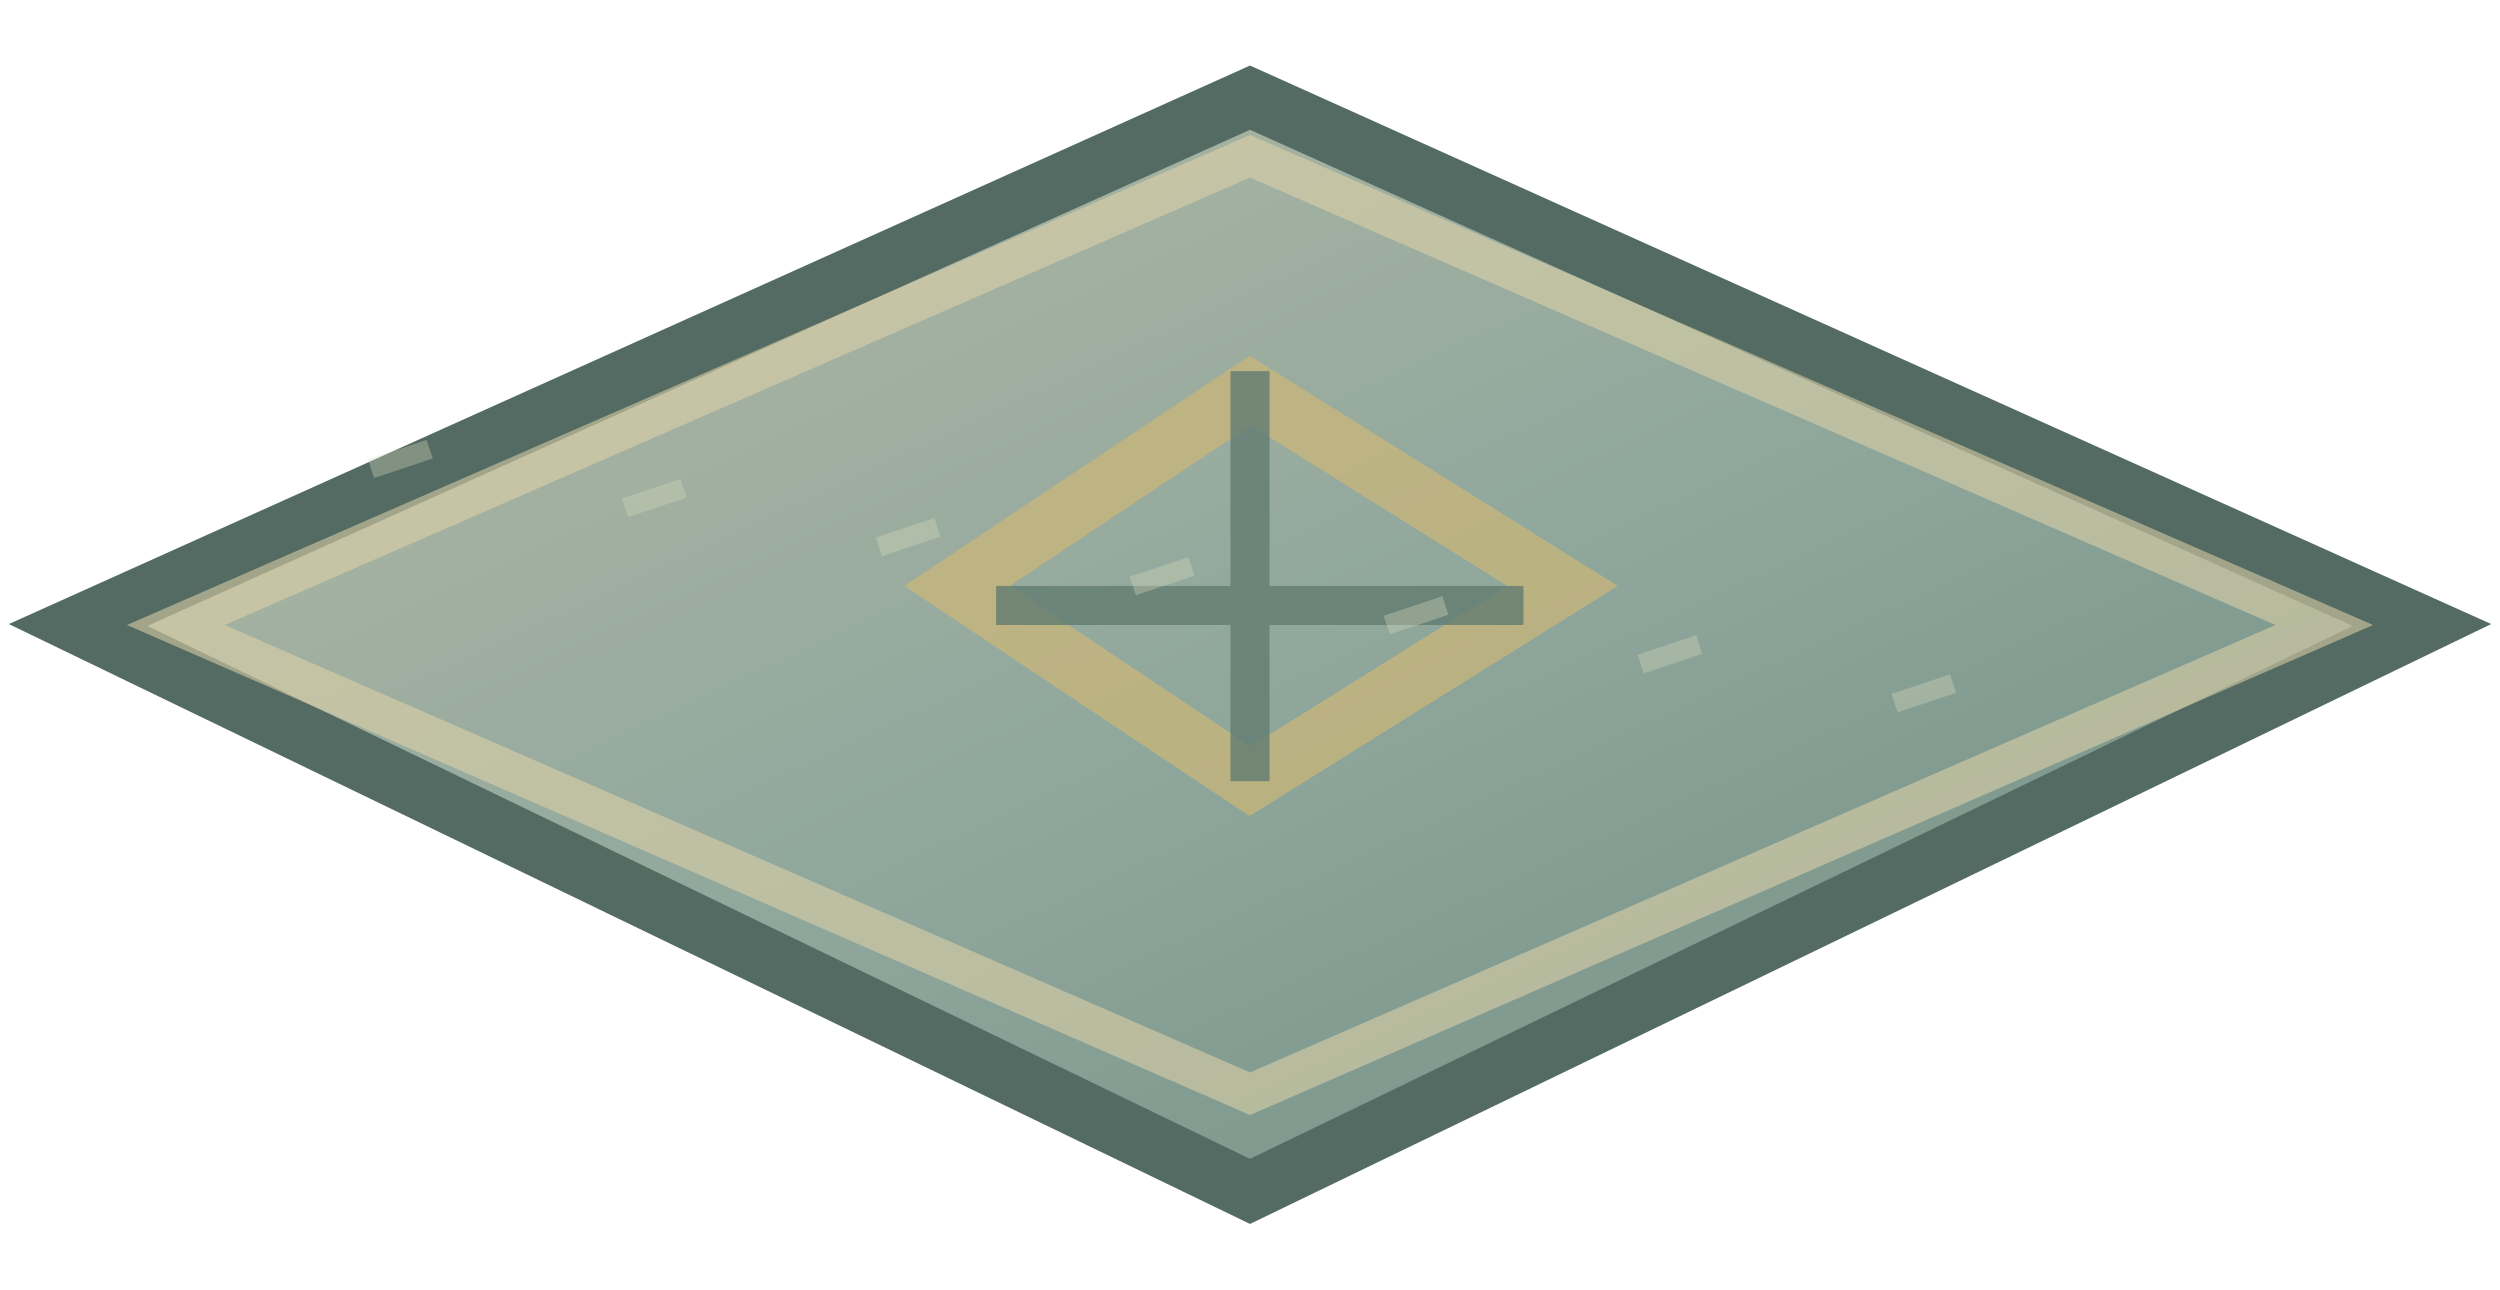
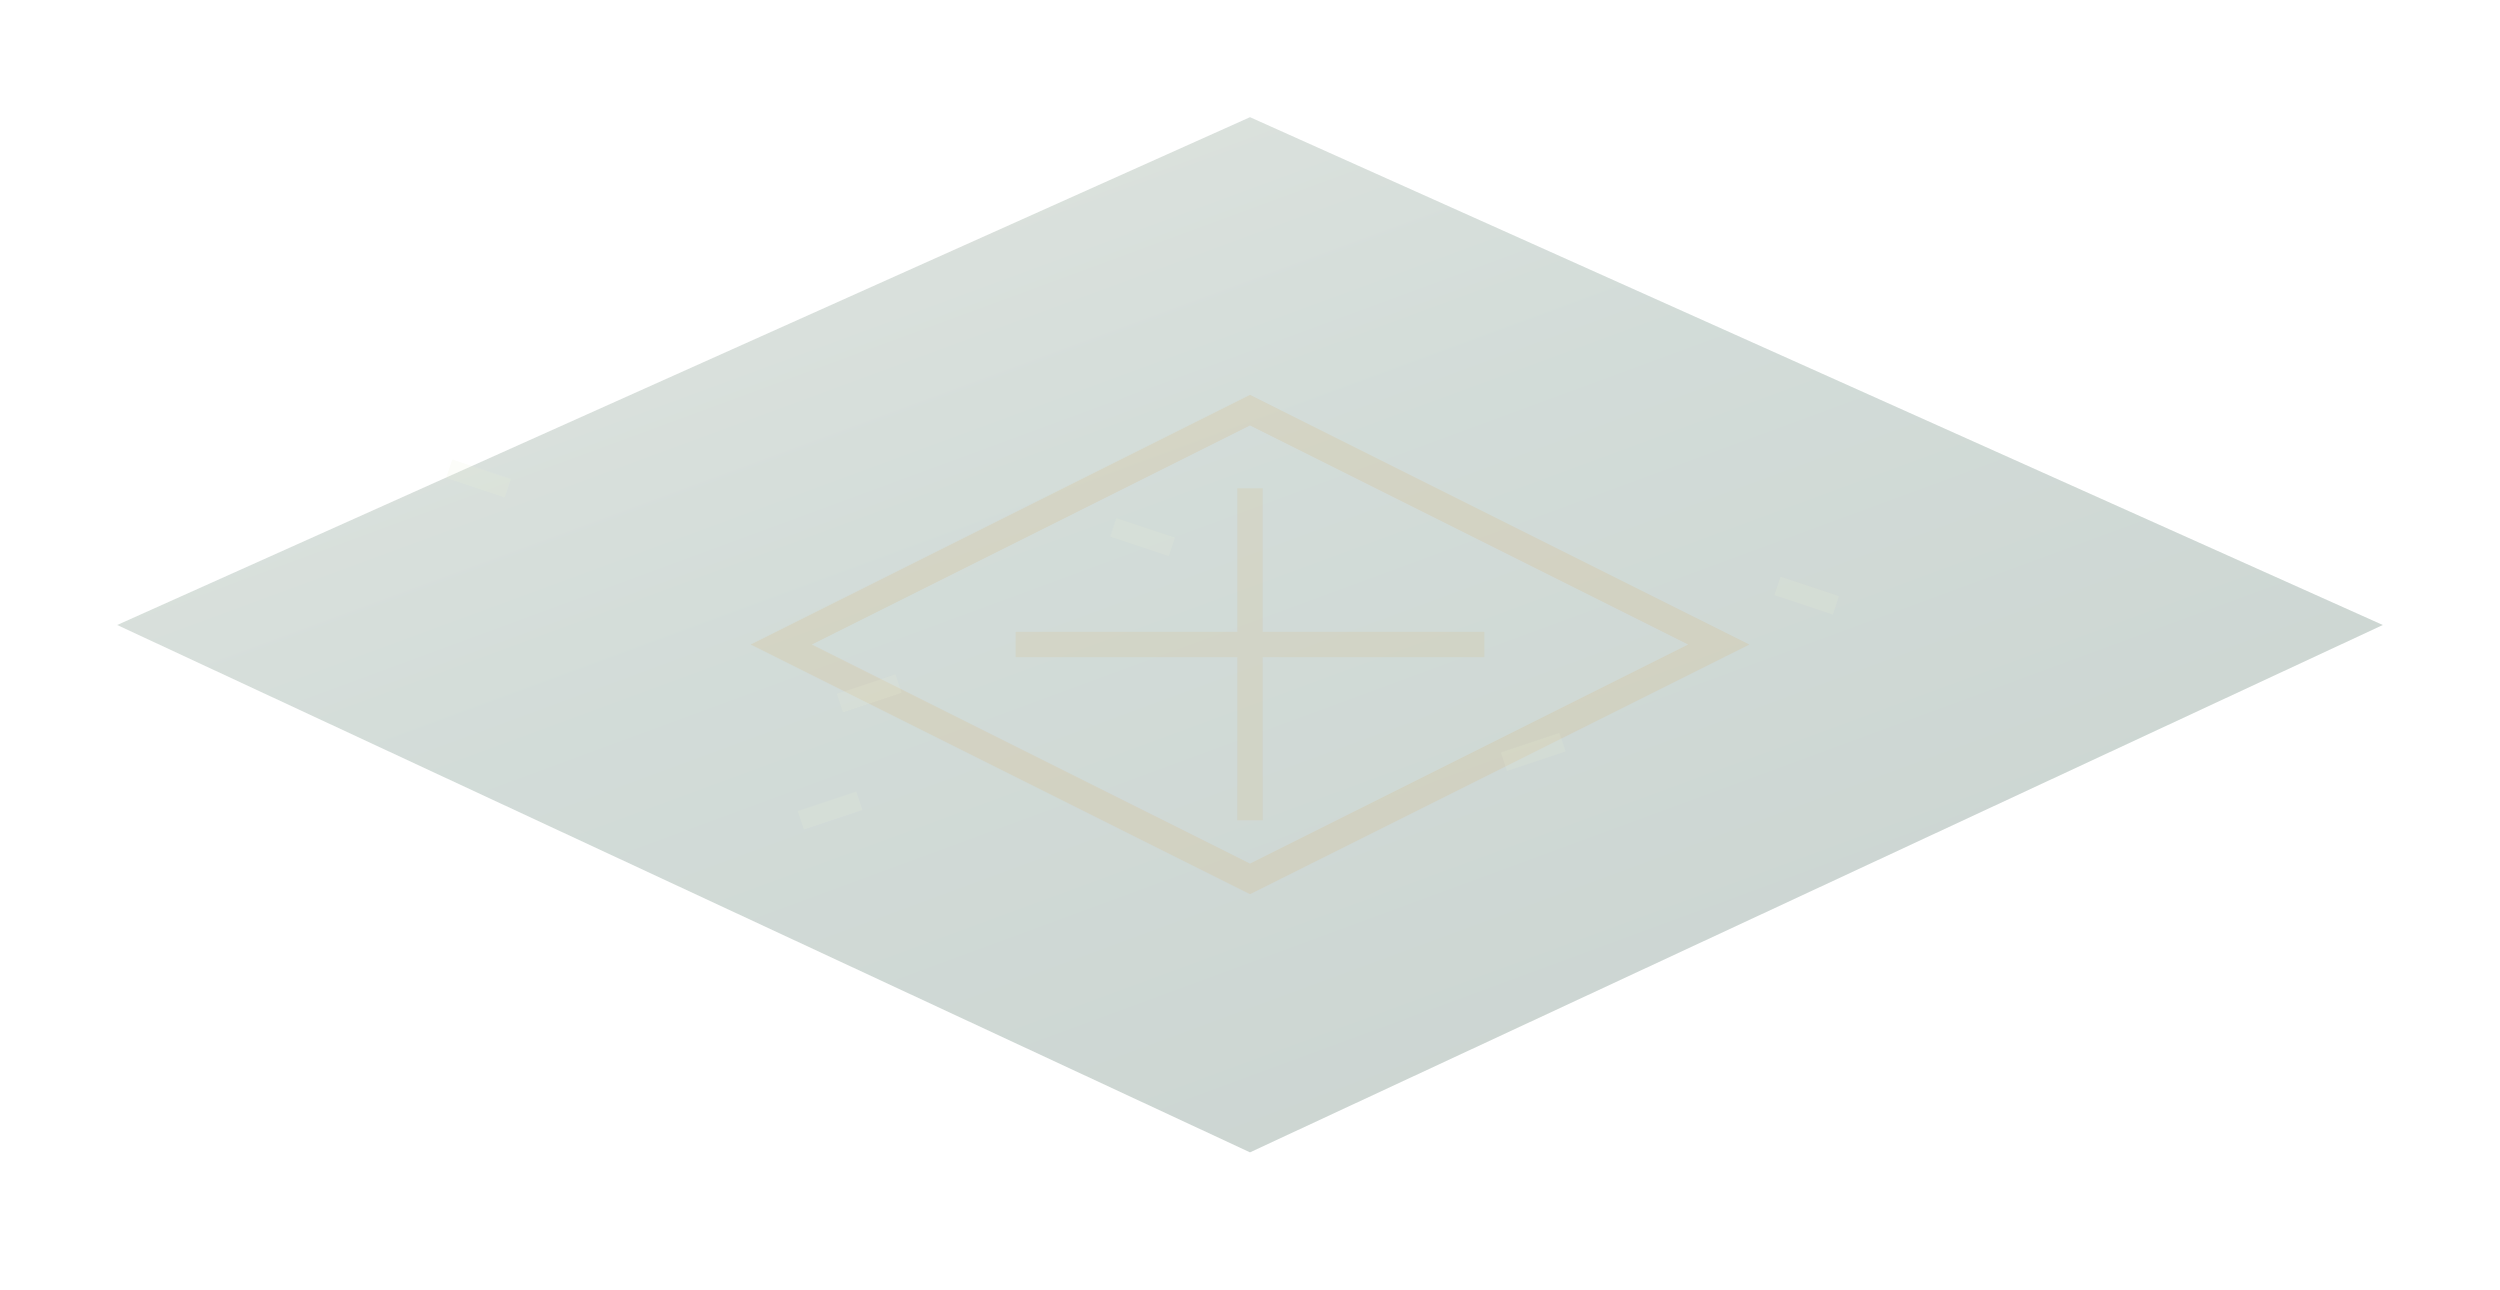
<svg xmlns="http://www.w3.org/2000/svg" width="128" height="66" viewBox="0 0 128 66">
  <defs>
-     <linearGradient id="tile" x2="1" y2="1">
-       <stop stop-color="#b8bba6" />
-       <stop offset=".5" stop-color="#91a89d" />
-       <stop offset="1" stop-color="#6e8b81" />
+     <linearGradient id="pave" x2=".8" y2="1">
+       <stop stop-color="#b2bcae" />
+       <stop offset=".45" stop-color="#849e94" />
+       <stop offset="1" stop-color="#6e877d" />
    </linearGradient>
  </defs>
-   <path d="M64 5 124 32 64 61 4 32Z" fill="url(#tile)" stroke="#536b63" stroke-width="3" />
-   <path d="M64 8 119 32 64 56 9 32Z" fill="none" stroke="#e0d3a7" stroke-width="2" opacity=".56" />
-   <path d="M49 30 64 20 80 30 64 40Z" fill="none" stroke="#c9b67a" stroke-width="3" opacity=".75" />
-   <path d="M64 19v21 M51 31h27" stroke="#617c71" stroke-width="2" opacity=".8" />
-   <path d="m19 24 3 -1" stroke="#d6d8ba" stroke-width="1" opacity=".36" />
-   <path d="m32 26 3 -1" stroke="#d6d8ba" stroke-width="1" opacity=".36" />
-   <path d="m45 28 3 -1" stroke="#d6d8ba" stroke-width="1" opacity=".36" />
-   <path d="m58 30 3 -1" stroke="#d6d8ba" stroke-width="1" opacity=".36" />
-   <path d="m71 32 3 -1" stroke="#d6d8ba" stroke-width="1" opacity=".36" />
-   <path d="m84 34 3 -1" stroke="#d6d8ba" stroke-width="1" opacity=".36" />
-   <path d="m97 36 3 -1" stroke="#d6d8ba" stroke-width="1" opacity=".36" />
+   <path d="M64 6 122 32 64 59 6 32Z" fill="url(#pave)" fill-opacity=".36" />
+   <path d="M40 33 64 21 88 33 64 45Z" stroke="#d8be8a" stroke-opacity=".25" stroke-width="1.4" fill="none" />
+   <path d="M64 25v17m-12-9h24" stroke="#d4c79d" stroke-opacity=".28" stroke-width="1.3" />
+   <path d="m26 25 -3 -1" stroke="#eef0d9" stroke-opacity=".15" stroke-width="1" />
+   <path d="m43 36 3 -1" stroke="#eef0d9" stroke-opacity=".15" stroke-width="1" />
+   <path d="m60 28 -3 -1" stroke="#eef0d9" stroke-opacity=".15" stroke-width="1" />
+   <path d="m77 39 3 -1" stroke="#eef0d9" stroke-opacity=".15" stroke-width="1" />
+   <path d="m94 31 -3 -1" stroke="#eef0d9" stroke-opacity=".15" stroke-width="1" />
+   <path d="m41 42 3 -1" stroke="#eef0d9" stroke-opacity=".15" stroke-width="1" />
</svg>
